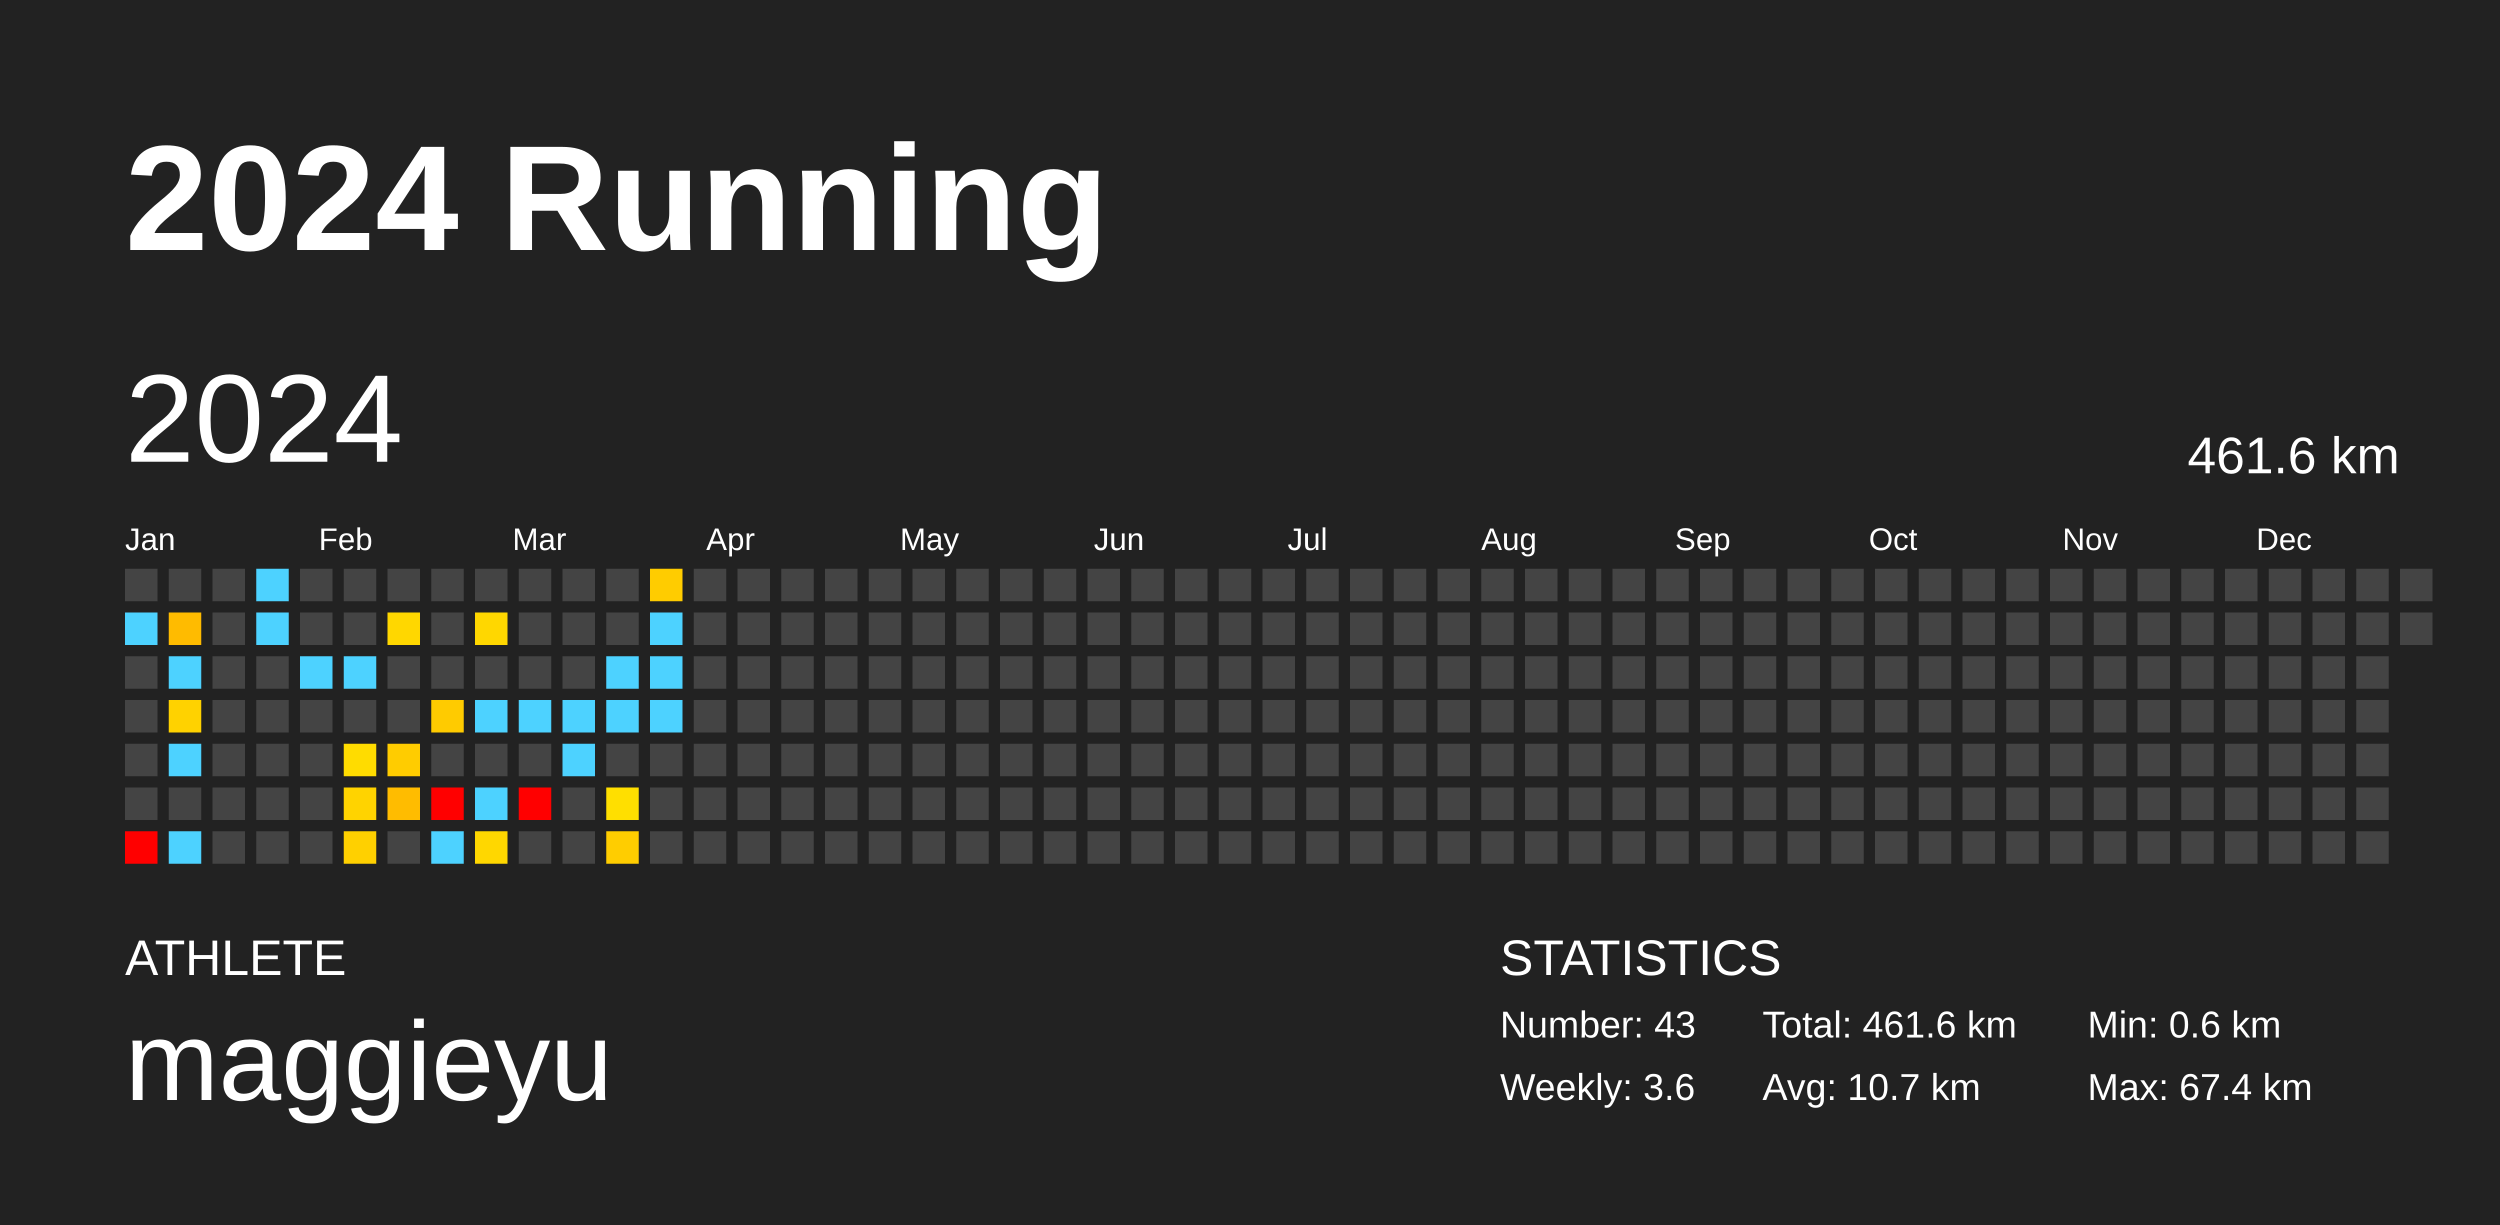
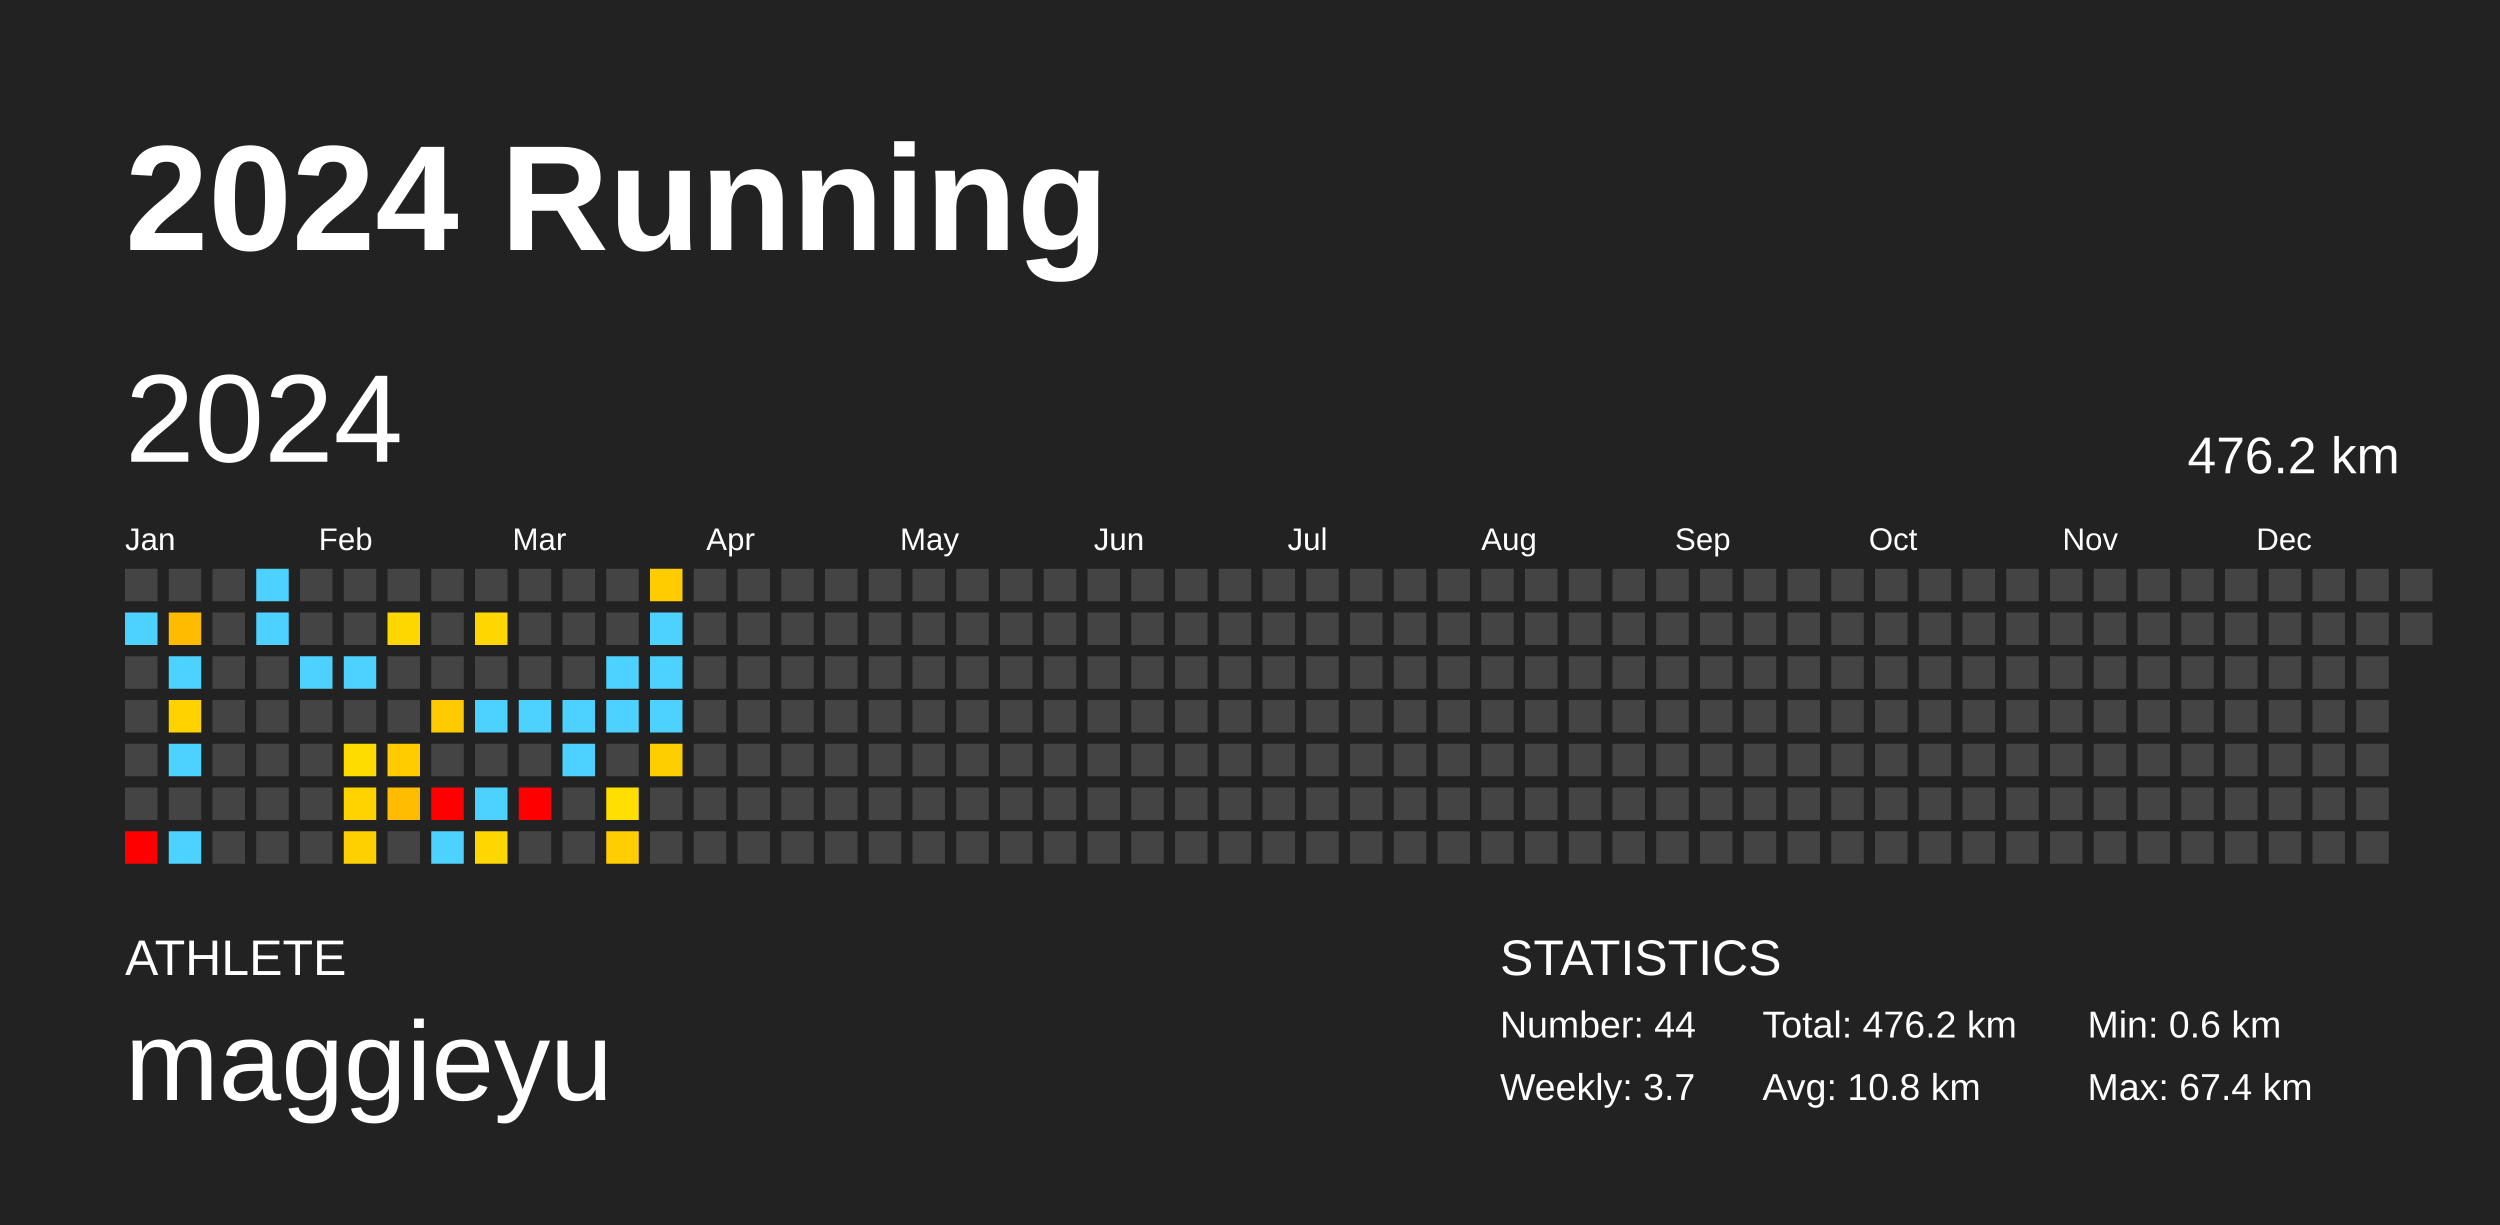
<svg xmlns="http://www.w3.org/2000/svg" baseProfile="full" height="98mm" version="1.1" viewBox="0,0,200,98" width="200mm">
  <defs />
  <rect fill="#222222" height="98" width="200" x="0" y="0" />
  <text fill="#FFFFFF" style="font-size:12px; font-family:Arial; font-weight:bold;" x="10" y="20">2024 Running</text>
  <text fill="#FFFFFF" style="font-size:4px; font-family:Arial" x="10" y="78">ATHLETE</text>
  <text fill="#FFFFFF" style="font-size:9px; font-family:Arial" x="10" y="88">maggieyu</text>
  <text fill="#FFFFFF" style="font-size:4px; font-family:Arial" x="120" y="78">STATISTICS</text>
-   <text fill="#FFFFFF" style="font-size:3px; font-family:Arial" x="120" y="83">Number: 43</text>
-   <text fill="#FFFFFF" style="font-size:3px; font-family:Arial" x="120" y="88">Weekly: 3.6</text>
-   <text fill="#FFFFFF" style="font-size:3px; font-family:Arial" x="141" y="83">Total: 461.6 km</text>
-   <text fill="#FFFFFF" style="font-size:3px; font-family:Arial" x="141" y="88">Avg: 10.7 km</text>
+   <text fill="#FFFFFF" style="font-size:3px; font-family:Arial" x="120" y="83">Number: 44</text>
+   <text fill="#FFFFFF" style="font-size:3px; font-family:Arial" x="120" y="88">Weekly: 3.7</text>
+   <text fill="#FFFFFF" style="font-size:3px; font-family:Arial" x="141" y="83">Total: 476.2 km</text>
+   <text fill="#FFFFFF" style="font-size:3px; font-family:Arial" x="141" y="88">Avg: 10.8 km</text>
  <text fill="#FFFFFF" style="font-size:3px; font-family:Arial" x="167" y="83">Min: 0.6 km</text>
  <text fill="#FFFFFF" style="font-size:3px; font-family:Arial" x="167" y="88">Max: 67.4 km</text>
  <text dominant-baseline="hanging" fill="#FFFFFF" style="font-size:10.0px; font-family:Arial;" x="10" y="30">2024</text>
-   <text dominant-baseline="hanging" fill="#FFFFFF" style="font-size:4.125px; font-family:Arial;" x="175" y="35">461.6 km</text>
+   <text dominant-baseline="hanging" fill="#FFFFFF" style="font-size:4.125px; font-family:Arial;" x="175" y="35">476.2 km</text>
  <text fill="#FFFFFF" style="font-size:2.5px; font-family:Arial" x="10.0" y="44">Jan</text>
  <text fill="#FFFFFF" style="font-size:2.5px; font-family:Arial" x="25.5" y="44">Feb</text>
  <text fill="#FFFFFF" style="font-size:2.5px; font-family:Arial" x="41.0" y="44">Mar</text>
  <text fill="#FFFFFF" style="font-size:2.5px; font-family:Arial" x="56.5" y="44">Apr</text>
  <text fill="#FFFFFF" style="font-size:2.5px; font-family:Arial" x="72.0" y="44">May</text>
  <text fill="#FFFFFF" style="font-size:2.5px; font-family:Arial" x="87.5" y="44">Jun</text>
  <text fill="#FFFFFF" style="font-size:2.5px; font-family:Arial" x="103.0" y="44">Jul</text>
  <text fill="#FFFFFF" style="font-size:2.5px; font-family:Arial" x="118.5" y="44">Aug</text>
  <text fill="#FFFFFF" style="font-size:2.5px; font-family:Arial" x="134.0" y="44">Sep</text>
  <text fill="#FFFFFF" style="font-size:2.5px; font-family:Arial" x="149.5" y="44">Oct</text>
  <text fill="#FFFFFF" style="font-size:2.5px; font-family:Arial" x="165.0" y="44">Nov</text>
  <text fill="#FFFFFF" style="font-size:2.5px; font-family:Arial" x="180.5" y="44">Dec</text>
  <rect fill="#444444" height="2.6" width="2.6" x="10.0" y="45.5" />
  <rect fill="#4dd2ff" height="2.6" width="2.6" x="10.0" y="49.0" />
  <rect fill="#444444" height="2.6" width="2.6" x="10.0" y="52.5" />
  <rect fill="#444444" height="2.6" width="2.6" x="10.0" y="56.0" />
  <rect fill="#444444" height="2.6" width="2.6" x="10.0" y="59.5" />
  <rect fill="#444444" height="2.6" width="2.6" x="10.0" y="63.0" />
  <rect fill="red" height="2.6" width="2.6" x="10.0" y="66.5" />
  <rect fill="#444444" height="2.6" width="2.6" x="13.5" y="45.5" />
  <rect fill="#ffbb00" height="2.6" width="2.6" x="13.5" y="49.0" />
  <rect fill="#4dd2ff" height="2.6" width="2.6" x="13.5" y="52.5" />
  <rect fill="#ffd200" height="2.6" width="2.6" x="13.5" y="56.0" />
  <rect fill="#4dd2ff" height="2.6" width="2.6" x="13.5" y="59.5" />
  <rect fill="#444444" height="2.6" width="2.6" x="13.5" y="63.0" />
  <rect fill="#4dd2ff" height="2.6" width="2.6" x="13.5" y="66.5" />
  <rect fill="#444444" height="2.6" width="2.6" x="17.0" y="45.5" />
  <rect fill="#444444" height="2.6" width="2.6" x="17.0" y="49.0" />
  <rect fill="#444444" height="2.6" width="2.6" x="17.0" y="52.5" />
  <rect fill="#444444" height="2.6" width="2.6" x="17.0" y="56.0" />
  <rect fill="#444444" height="2.6" width="2.6" x="17.0" y="59.5" />
  <rect fill="#444444" height="2.6" width="2.6" x="17.0" y="63.0" />
  <rect fill="#444444" height="2.6" width="2.6" x="17.0" y="66.5" />
  <rect fill="#4dd2ff" height="2.6" width="2.6" x="20.5" y="45.5" />
  <rect fill="#4dd2ff" height="2.6" width="2.6" x="20.5" y="49.0" />
  <rect fill="#444444" height="2.6" width="2.6" x="20.5" y="52.5" />
  <rect fill="#444444" height="2.6" width="2.6" x="20.5" y="56.0" />
  <rect fill="#444444" height="2.6" width="2.6" x="20.5" y="59.5" />
  <rect fill="#444444" height="2.6" width="2.6" x="20.5" y="63.0" />
  <rect fill="#444444" height="2.6" width="2.6" x="20.5" y="66.5" />
  <rect fill="#444444" height="2.6" width="2.6" x="24.0" y="45.5" />
  <rect fill="#444444" height="2.6" width="2.6" x="24.0" y="49.0" />
  <rect fill="#4dd2ff" height="2.6" width="2.6" x="24.0" y="52.5" />
  <rect fill="#444444" height="2.6" width="2.6" x="24.0" y="56.0" />
  <rect fill="#444444" height="2.6" width="2.6" x="24.0" y="59.5" />
  <rect fill="#444444" height="2.6" width="2.6" x="24.0" y="63.0" />
  <rect fill="#444444" height="2.6" width="2.6" x="24.0" y="66.5" />
  <rect fill="#444444" height="2.6" width="2.6" x="27.5" y="45.5" />
  <rect fill="#444444" height="2.6" width="2.6" x="27.5" y="49.0" />
  <rect fill="#4dd2ff" height="2.6" width="2.6" x="27.5" y="52.5" />
  <rect fill="#444444" height="2.6" width="2.6" x="27.5" y="56.0" />
  <rect fill="#ffdc00" height="2.6" width="2.6" x="27.5" y="59.5" />
  <rect fill="#ffd300" height="2.6" width="2.6" x="27.5" y="63.0" />
  <rect fill="#ffd000" height="2.6" width="2.6" x="27.5" y="66.5" />
  <rect fill="#444444" height="2.6" width="2.6" x="31.0" y="45.5" />
  <rect fill="#ffd700" height="2.6" width="2.6" x="31.0" y="49.0" />
  <rect fill="#444444" height="2.6" width="2.6" x="31.0" y="52.5" />
  <rect fill="#444444" height="2.6" width="2.6" x="31.0" y="56.0" />
  <rect fill="#ffcc00" height="2.6" width="2.6" x="31.0" y="59.5" />
  <rect fill="#ffbc00" height="2.6" width="2.6" x="31.0" y="63.0" />
  <rect fill="#444444" height="2.6" width="2.6" x="31.0" y="66.5" />
  <rect fill="#444444" height="2.6" width="2.6" x="34.5" y="45.5" />
  <rect fill="#444444" height="2.6" width="2.6" x="34.5" y="49.0" />
  <rect fill="#444444" height="2.6" width="2.6" x="34.5" y="52.5" />
  <rect fill="#ffcb00" height="2.6" width="2.6" x="34.5" y="56.0" />
  <rect fill="#444444" height="2.6" width="2.6" x="34.5" y="59.5" />
  <rect fill="red" height="2.6" width="2.6" x="34.5" y="63.0" />
  <rect fill="#4dd2ff" height="2.6" width="2.6" x="34.5" y="66.5" />
  <rect fill="#444444" height="2.6" width="2.6" x="38.0" y="45.5" />
  <rect fill="#ffd700" height="2.6" width="2.6" x="38.0" y="49.0" />
  <rect fill="#444444" height="2.6" width="2.6" x="38.0" y="52.5" />
  <rect fill="#4dd2ff" height="2.6" width="2.6" x="38.0" y="56.0" />
  <rect fill="#444444" height="2.6" width="2.6" x="38.0" y="59.5" />
  <rect fill="#4dd2ff" height="2.6" width="2.6" x="38.0" y="63.0" />
  <rect fill="#ffd700" height="2.6" width="2.6" x="38.0" y="66.5" />
  <rect fill="#444444" height="2.6" width="2.6" x="41.5" y="45.5" />
  <rect fill="#444444" height="2.6" width="2.6" x="41.5" y="49.0" />
  <rect fill="#444444" height="2.6" width="2.6" x="41.5" y="52.5" />
  <rect fill="#4dd2ff" height="2.6" width="2.6" x="41.5" y="56.0" />
  <rect fill="#444444" height="2.6" width="2.6" x="41.5" y="59.5" />
  <rect fill="red" height="2.6" width="2.6" x="41.5" y="63.0" />
  <rect fill="#444444" height="2.6" width="2.6" x="41.5" y="66.5" />
  <rect fill="#444444" height="2.6" width="2.6" x="45.0" y="45.5" />
  <rect fill="#444444" height="2.6" width="2.6" x="45.0" y="49.0" />
  <rect fill="#444444" height="2.6" width="2.6" x="45.0" y="52.5" />
  <rect fill="#4dd2ff" height="2.6" width="2.6" x="45.0" y="56.0" />
  <rect fill="#4dd2ff" height="2.6" width="2.6" x="45.0" y="59.5" />
  <rect fill="#444444" height="2.6" width="2.6" x="45.0" y="63.0" />
  <rect fill="#444444" height="2.6" width="2.6" x="45.0" y="66.5" />
  <rect fill="#444444" height="2.6" width="2.6" x="48.5" y="45.5" />
  <rect fill="#444444" height="2.6" width="2.6" x="48.5" y="49.0" />
  <rect fill="#4dd2ff" height="2.6" width="2.6" x="48.5" y="52.5" />
  <rect fill="#4dd2ff" height="2.6" width="2.6" x="48.5" y="56.0" />
  <rect fill="#444444" height="2.6" width="2.6" x="48.5" y="59.5" />
  <rect fill="#ffdf00" height="2.6" width="2.6" x="48.5" y="63.0" />
  <rect fill="#ffcd00" height="2.6" width="2.6" x="48.5" y="66.5" />
  <rect fill="#ffcc00" height="2.6" width="2.6" x="52.0" y="45.5" />
  <rect fill="#4dd2ff" height="2.6" width="2.6" x="52.0" y="49.0" />
  <rect fill="#4dd2ff" height="2.6" width="2.6" x="52.0" y="52.5" />
  <rect fill="#4dd2ff" height="2.6" width="2.6" x="52.0" y="56.0" />
-   <rect fill="#444444" height="2.6" width="2.6" x="52.0" y="59.5" />
+   <rect fill="#ffce00" height="2.6" width="2.6" x="52.0" y="59.5" />
  <rect fill="#444444" height="2.6" width="2.6" x="52.0" y="63.0" />
  <rect fill="#444444" height="2.6" width="2.6" x="52.0" y="66.5" />
  <rect fill="#444444" height="2.6" width="2.6" x="55.5" y="45.5" />
  <rect fill="#444444" height="2.6" width="2.6" x="55.5" y="49.0" />
  <rect fill="#444444" height="2.6" width="2.6" x="55.5" y="52.5" />
  <rect fill="#444444" height="2.6" width="2.6" x="55.5" y="56.0" />
  <rect fill="#444444" height="2.6" width="2.6" x="55.5" y="59.5" />
  <rect fill="#444444" height="2.6" width="2.6" x="55.5" y="63.0" />
  <rect fill="#444444" height="2.6" width="2.6" x="55.5" y="66.5" />
  <rect fill="#444444" height="2.6" width="2.6" x="59.0" y="45.5" />
  <rect fill="#444444" height="2.6" width="2.6" x="59.0" y="49.0" />
  <rect fill="#444444" height="2.6" width="2.6" x="59.0" y="52.5" />
  <rect fill="#444444" height="2.6" width="2.6" x="59.0" y="56.0" />
  <rect fill="#444444" height="2.6" width="2.6" x="59.0" y="59.5" />
  <rect fill="#444444" height="2.6" width="2.6" x="59.0" y="63.0" />
  <rect fill="#444444" height="2.6" width="2.6" x="59.0" y="66.5" />
  <rect fill="#444444" height="2.6" width="2.6" x="62.5" y="45.5" />
  <rect fill="#444444" height="2.6" width="2.6" x="62.5" y="49.0" />
  <rect fill="#444444" height="2.6" width="2.6" x="62.5" y="52.5" />
  <rect fill="#444444" height="2.6" width="2.6" x="62.5" y="56.0" />
  <rect fill="#444444" height="2.6" width="2.6" x="62.5" y="59.5" />
  <rect fill="#444444" height="2.6" width="2.6" x="62.5" y="63.0" />
  <rect fill="#444444" height="2.6" width="2.6" x="62.5" y="66.5" />
  <rect fill="#444444" height="2.6" width="2.6" x="66.0" y="45.5" />
  <rect fill="#444444" height="2.6" width="2.6" x="66.0" y="49.0" />
  <rect fill="#444444" height="2.6" width="2.6" x="66.0" y="52.5" />
  <rect fill="#444444" height="2.6" width="2.6" x="66.0" y="56.0" />
  <rect fill="#444444" height="2.6" width="2.6" x="66.0" y="59.5" />
  <rect fill="#444444" height="2.6" width="2.6" x="66.0" y="63.0" />
  <rect fill="#444444" height="2.6" width="2.6" x="66.0" y="66.5" />
  <rect fill="#444444" height="2.6" width="2.6" x="69.5" y="45.5" />
  <rect fill="#444444" height="2.6" width="2.6" x="69.5" y="49.0" />
  <rect fill="#444444" height="2.6" width="2.6" x="69.5" y="52.5" />
  <rect fill="#444444" height="2.6" width="2.6" x="69.5" y="56.0" />
  <rect fill="#444444" height="2.6" width="2.6" x="69.5" y="59.5" />
  <rect fill="#444444" height="2.6" width="2.6" x="69.5" y="63.0" />
  <rect fill="#444444" height="2.6" width="2.6" x="69.5" y="66.5" />
  <rect fill="#444444" height="2.6" width="2.6" x="73.0" y="45.5" />
  <rect fill="#444444" height="2.6" width="2.6" x="73.0" y="49.0" />
  <rect fill="#444444" height="2.6" width="2.6" x="73.0" y="52.5" />
  <rect fill="#444444" height="2.6" width="2.6" x="73.0" y="56.0" />
  <rect fill="#444444" height="2.6" width="2.6" x="73.0" y="59.5" />
  <rect fill="#444444" height="2.6" width="2.6" x="73.0" y="63.0" />
  <rect fill="#444444" height="2.6" width="2.6" x="73.0" y="66.5" />
  <rect fill="#444444" height="2.6" width="2.6" x="76.5" y="45.5" />
  <rect fill="#444444" height="2.6" width="2.6" x="76.5" y="49.0" />
  <rect fill="#444444" height="2.6" width="2.6" x="76.5" y="52.5" />
  <rect fill="#444444" height="2.6" width="2.6" x="76.5" y="56.0" />
  <rect fill="#444444" height="2.6" width="2.6" x="76.5" y="59.5" />
  <rect fill="#444444" height="2.6" width="2.6" x="76.5" y="63.0" />
  <rect fill="#444444" height="2.6" width="2.6" x="76.5" y="66.5" />
  <rect fill="#444444" height="2.6" width="2.6" x="80.0" y="45.5" />
  <rect fill="#444444" height="2.6" width="2.6" x="80.0" y="49.0" />
  <rect fill="#444444" height="2.6" width="2.6" x="80.0" y="52.5" />
  <rect fill="#444444" height="2.6" width="2.6" x="80.0" y="56.0" />
  <rect fill="#444444" height="2.6" width="2.6" x="80.0" y="59.5" />
  <rect fill="#444444" height="2.6" width="2.6" x="80.0" y="63.0" />
  <rect fill="#444444" height="2.6" width="2.6" x="80.0" y="66.5" />
  <rect fill="#444444" height="2.6" width="2.6" x="83.5" y="45.5" />
  <rect fill="#444444" height="2.6" width="2.6" x="83.5" y="49.0" />
  <rect fill="#444444" height="2.6" width="2.6" x="83.5" y="52.5" />
  <rect fill="#444444" height="2.6" width="2.6" x="83.5" y="56.0" />
  <rect fill="#444444" height="2.6" width="2.6" x="83.5" y="59.5" />
  <rect fill="#444444" height="2.6" width="2.6" x="83.5" y="63.0" />
  <rect fill="#444444" height="2.6" width="2.6" x="83.5" y="66.5" />
  <rect fill="#444444" height="2.6" width="2.6" x="87.0" y="45.5" />
  <rect fill="#444444" height="2.6" width="2.6" x="87.0" y="49.0" />
  <rect fill="#444444" height="2.6" width="2.6" x="87.0" y="52.5" />
  <rect fill="#444444" height="2.6" width="2.6" x="87.0" y="56.0" />
  <rect fill="#444444" height="2.6" width="2.6" x="87.0" y="59.5" />
  <rect fill="#444444" height="2.6" width="2.6" x="87.0" y="63.0" />
  <rect fill="#444444" height="2.6" width="2.6" x="87.0" y="66.5" />
  <rect fill="#444444" height="2.6" width="2.6" x="90.5" y="45.5" />
  <rect fill="#444444" height="2.6" width="2.6" x="90.5" y="49.0" />
  <rect fill="#444444" height="2.6" width="2.6" x="90.5" y="52.5" />
  <rect fill="#444444" height="2.6" width="2.6" x="90.5" y="56.0" />
  <rect fill="#444444" height="2.6" width="2.6" x="90.5" y="59.5" />
  <rect fill="#444444" height="2.6" width="2.6" x="90.5" y="63.0" />
  <rect fill="#444444" height="2.6" width="2.6" x="90.5" y="66.5" />
  <rect fill="#444444" height="2.6" width="2.6" x="94.0" y="45.5" />
  <rect fill="#444444" height="2.6" width="2.6" x="94.0" y="49.0" />
  <rect fill="#444444" height="2.6" width="2.6" x="94.0" y="52.5" />
  <rect fill="#444444" height="2.6" width="2.6" x="94.0" y="56.0" />
  <rect fill="#444444" height="2.6" width="2.6" x="94.0" y="59.5" />
  <rect fill="#444444" height="2.6" width="2.6" x="94.0" y="63.0" />
  <rect fill="#444444" height="2.6" width="2.6" x="94.0" y="66.5" />
  <rect fill="#444444" height="2.6" width="2.6" x="97.5" y="45.5" />
  <rect fill="#444444" height="2.6" width="2.6" x="97.5" y="49.0" />
  <rect fill="#444444" height="2.6" width="2.6" x="97.5" y="52.5" />
  <rect fill="#444444" height="2.6" width="2.6" x="97.5" y="56.0" />
  <rect fill="#444444" height="2.6" width="2.6" x="97.5" y="59.5" />
  <rect fill="#444444" height="2.6" width="2.6" x="97.5" y="63.0" />
  <rect fill="#444444" height="2.6" width="2.6" x="97.5" y="66.5" />
  <rect fill="#444444" height="2.6" width="2.6" x="101.0" y="45.5" />
  <rect fill="#444444" height="2.6" width="2.6" x="101.0" y="49.0" />
  <rect fill="#444444" height="2.6" width="2.6" x="101.0" y="52.5" />
  <rect fill="#444444" height="2.6" width="2.6" x="101.0" y="56.0" />
  <rect fill="#444444" height="2.6" width="2.6" x="101.0" y="59.5" />
  <rect fill="#444444" height="2.6" width="2.6" x="101.0" y="63.0" />
  <rect fill="#444444" height="2.6" width="2.6" x="101.0" y="66.5" />
  <rect fill="#444444" height="2.6" width="2.6" x="104.5" y="45.5" />
  <rect fill="#444444" height="2.6" width="2.6" x="104.5" y="49.0" />
  <rect fill="#444444" height="2.6" width="2.6" x="104.5" y="52.5" />
  <rect fill="#444444" height="2.6" width="2.6" x="104.5" y="56.0" />
  <rect fill="#444444" height="2.6" width="2.6" x="104.5" y="59.5" />
  <rect fill="#444444" height="2.6" width="2.6" x="104.5" y="63.0" />
  <rect fill="#444444" height="2.6" width="2.6" x="104.5" y="66.5" />
  <rect fill="#444444" height="2.6" width="2.6" x="108.0" y="45.5" />
  <rect fill="#444444" height="2.6" width="2.6" x="108.0" y="49.0" />
  <rect fill="#444444" height="2.6" width="2.6" x="108.0" y="52.5" />
  <rect fill="#444444" height="2.6" width="2.6" x="108.0" y="56.0" />
  <rect fill="#444444" height="2.6" width="2.6" x="108.0" y="59.5" />
  <rect fill="#444444" height="2.6" width="2.6" x="108.0" y="63.0" />
  <rect fill="#444444" height="2.6" width="2.6" x="108.0" y="66.5" />
  <rect fill="#444444" height="2.6" width="2.6" x="111.5" y="45.5" />
  <rect fill="#444444" height="2.6" width="2.6" x="111.5" y="49.0" />
  <rect fill="#444444" height="2.6" width="2.6" x="111.5" y="52.5" />
  <rect fill="#444444" height="2.6" width="2.6" x="111.5" y="56.0" />
  <rect fill="#444444" height="2.6" width="2.6" x="111.5" y="59.5" />
  <rect fill="#444444" height="2.6" width="2.6" x="111.5" y="63.0" />
  <rect fill="#444444" height="2.6" width="2.6" x="111.5" y="66.5" />
  <rect fill="#444444" height="2.6" width="2.6" x="115.0" y="45.5" />
  <rect fill="#444444" height="2.6" width="2.6" x="115.0" y="49.0" />
  <rect fill="#444444" height="2.6" width="2.6" x="115.0" y="52.5" />
  <rect fill="#444444" height="2.6" width="2.6" x="115.0" y="56.0" />
  <rect fill="#444444" height="2.6" width="2.6" x="115.0" y="59.5" />
  <rect fill="#444444" height="2.6" width="2.6" x="115.0" y="63.0" />
  <rect fill="#444444" height="2.6" width="2.6" x="115.0" y="66.5" />
  <rect fill="#444444" height="2.6" width="2.6" x="118.5" y="45.5" />
  <rect fill="#444444" height="2.6" width="2.6" x="118.5" y="49.0" />
  <rect fill="#444444" height="2.6" width="2.6" x="118.5" y="52.5" />
  <rect fill="#444444" height="2.6" width="2.6" x="118.5" y="56.0" />
  <rect fill="#444444" height="2.6" width="2.6" x="118.5" y="59.5" />
  <rect fill="#444444" height="2.6" width="2.6" x="118.5" y="63.0" />
  <rect fill="#444444" height="2.6" width="2.6" x="118.5" y="66.5" />
  <rect fill="#444444" height="2.6" width="2.6" x="122.0" y="45.5" />
  <rect fill="#444444" height="2.6" width="2.6" x="122.0" y="49.0" />
  <rect fill="#444444" height="2.6" width="2.6" x="122.0" y="52.5" />
  <rect fill="#444444" height="2.6" width="2.6" x="122.0" y="56.0" />
  <rect fill="#444444" height="2.6" width="2.6" x="122.0" y="59.5" />
  <rect fill="#444444" height="2.6" width="2.6" x="122.0" y="63.0" />
  <rect fill="#444444" height="2.6" width="2.6" x="122.0" y="66.5" />
  <rect fill="#444444" height="2.6" width="2.6" x="125.5" y="45.5" />
  <rect fill="#444444" height="2.6" width="2.6" x="125.5" y="49.0" />
  <rect fill="#444444" height="2.6" width="2.6" x="125.5" y="52.5" />
  <rect fill="#444444" height="2.6" width="2.6" x="125.5" y="56.0" />
  <rect fill="#444444" height="2.6" width="2.6" x="125.5" y="59.5" />
  <rect fill="#444444" height="2.6" width="2.6" x="125.5" y="63.0" />
  <rect fill="#444444" height="2.6" width="2.6" x="125.5" y="66.5" />
  <rect fill="#444444" height="2.6" width="2.6" x="129.0" y="45.5" />
  <rect fill="#444444" height="2.6" width="2.6" x="129.0" y="49.0" />
  <rect fill="#444444" height="2.6" width="2.6" x="129.0" y="52.5" />
  <rect fill="#444444" height="2.6" width="2.6" x="129.0" y="56.0" />
  <rect fill="#444444" height="2.6" width="2.6" x="129.0" y="59.5" />
  <rect fill="#444444" height="2.6" width="2.6" x="129.0" y="63.0" />
  <rect fill="#444444" height="2.6" width="2.6" x="129.0" y="66.5" />
  <rect fill="#444444" height="2.6" width="2.6" x="132.5" y="45.5" />
  <rect fill="#444444" height="2.6" width="2.6" x="132.5" y="49.0" />
  <rect fill="#444444" height="2.6" width="2.6" x="132.5" y="52.5" />
  <rect fill="#444444" height="2.6" width="2.6" x="132.5" y="56.0" />
  <rect fill="#444444" height="2.6" width="2.6" x="132.5" y="59.5" />
  <rect fill="#444444" height="2.6" width="2.6" x="132.5" y="63.0" />
  <rect fill="#444444" height="2.6" width="2.6" x="132.5" y="66.5" />
  <rect fill="#444444" height="2.6" width="2.6" x="136.0" y="45.5" />
  <rect fill="#444444" height="2.6" width="2.6" x="136.0" y="49.0" />
  <rect fill="#444444" height="2.6" width="2.6" x="136.0" y="52.5" />
  <rect fill="#444444" height="2.6" width="2.6" x="136.0" y="56.0" />
  <rect fill="#444444" height="2.6" width="2.6" x="136.0" y="59.5" />
  <rect fill="#444444" height="2.6" width="2.6" x="136.0" y="63.0" />
  <rect fill="#444444" height="2.6" width="2.6" x="136.0" y="66.5" />
  <rect fill="#444444" height="2.6" width="2.6" x="139.5" y="45.5" />
  <rect fill="#444444" height="2.6" width="2.6" x="139.5" y="49.0" />
  <rect fill="#444444" height="2.6" width="2.6" x="139.5" y="52.5" />
  <rect fill="#444444" height="2.6" width="2.6" x="139.5" y="56.0" />
  <rect fill="#444444" height="2.6" width="2.6" x="139.5" y="59.5" />
  <rect fill="#444444" height="2.6" width="2.6" x="139.5" y="63.0" />
  <rect fill="#444444" height="2.6" width="2.6" x="139.5" y="66.5" />
  <rect fill="#444444" height="2.6" width="2.6" x="143.0" y="45.5" />
  <rect fill="#444444" height="2.6" width="2.6" x="143.0" y="49.0" />
  <rect fill="#444444" height="2.6" width="2.6" x="143.0" y="52.5" />
  <rect fill="#444444" height="2.6" width="2.6" x="143.0" y="56.0" />
  <rect fill="#444444" height="2.6" width="2.6" x="143.0" y="59.5" />
  <rect fill="#444444" height="2.6" width="2.6" x="143.0" y="63.0" />
  <rect fill="#444444" height="2.6" width="2.6" x="143.0" y="66.5" />
  <rect fill="#444444" height="2.6" width="2.6" x="146.5" y="45.5" />
  <rect fill="#444444" height="2.6" width="2.6" x="146.5" y="49.0" />
  <rect fill="#444444" height="2.6" width="2.6" x="146.5" y="52.5" />
  <rect fill="#444444" height="2.6" width="2.6" x="146.5" y="56.0" />
  <rect fill="#444444" height="2.6" width="2.6" x="146.5" y="59.5" />
  <rect fill="#444444" height="2.6" width="2.6" x="146.5" y="63.0" />
  <rect fill="#444444" height="2.6" width="2.6" x="146.5" y="66.5" />
  <rect fill="#444444" height="2.6" width="2.6" x="150.0" y="45.5" />
  <rect fill="#444444" height="2.6" width="2.6" x="150.0" y="49.0" />
  <rect fill="#444444" height="2.6" width="2.6" x="150.0" y="52.5" />
  <rect fill="#444444" height="2.6" width="2.6" x="150.0" y="56.0" />
  <rect fill="#444444" height="2.6" width="2.6" x="150.0" y="59.5" />
  <rect fill="#444444" height="2.6" width="2.6" x="150.0" y="63.0" />
  <rect fill="#444444" height="2.6" width="2.6" x="150.0" y="66.5" />
  <rect fill="#444444" height="2.6" width="2.6" x="153.5" y="45.5" />
  <rect fill="#444444" height="2.6" width="2.6" x="153.5" y="49.0" />
  <rect fill="#444444" height="2.6" width="2.6" x="153.5" y="52.5" />
  <rect fill="#444444" height="2.6" width="2.6" x="153.5" y="56.0" />
  <rect fill="#444444" height="2.6" width="2.6" x="153.5" y="59.5" />
  <rect fill="#444444" height="2.6" width="2.6" x="153.5" y="63.0" />
  <rect fill="#444444" height="2.6" width="2.6" x="153.5" y="66.5" />
  <rect fill="#444444" height="2.6" width="2.6" x="157.0" y="45.5" />
  <rect fill="#444444" height="2.6" width="2.6" x="157.0" y="49.0" />
  <rect fill="#444444" height="2.6" width="2.6" x="157.0" y="52.5" />
  <rect fill="#444444" height="2.6" width="2.6" x="157.0" y="56.0" />
  <rect fill="#444444" height="2.6" width="2.6" x="157.0" y="59.5" />
  <rect fill="#444444" height="2.6" width="2.6" x="157.0" y="63.0" />
  <rect fill="#444444" height="2.6" width="2.6" x="157.0" y="66.5" />
  <rect fill="#444444" height="2.6" width="2.6" x="160.5" y="45.5" />
  <rect fill="#444444" height="2.6" width="2.6" x="160.5" y="49.0" />
  <rect fill="#444444" height="2.6" width="2.6" x="160.5" y="52.5" />
  <rect fill="#444444" height="2.6" width="2.6" x="160.5" y="56.0" />
  <rect fill="#444444" height="2.6" width="2.6" x="160.5" y="59.5" />
  <rect fill="#444444" height="2.6" width="2.6" x="160.5" y="63.0" />
  <rect fill="#444444" height="2.6" width="2.6" x="160.5" y="66.5" />
  <rect fill="#444444" height="2.6" width="2.6" x="164.0" y="45.5" />
  <rect fill="#444444" height="2.6" width="2.6" x="164.0" y="49.0" />
  <rect fill="#444444" height="2.6" width="2.6" x="164.0" y="52.5" />
  <rect fill="#444444" height="2.6" width="2.6" x="164.0" y="56.0" />
  <rect fill="#444444" height="2.6" width="2.6" x="164.0" y="59.5" />
  <rect fill="#444444" height="2.6" width="2.6" x="164.0" y="63.0" />
  <rect fill="#444444" height="2.6" width="2.6" x="164.0" y="66.5" />
  <rect fill="#444444" height="2.6" width="2.6" x="167.5" y="45.5" />
  <rect fill="#444444" height="2.6" width="2.6" x="167.5" y="49.0" />
  <rect fill="#444444" height="2.6" width="2.6" x="167.5" y="52.5" />
  <rect fill="#444444" height="2.6" width="2.6" x="167.5" y="56.0" />
  <rect fill="#444444" height="2.6" width="2.6" x="167.5" y="59.5" />
  <rect fill="#444444" height="2.6" width="2.6" x="167.5" y="63.0" />
  <rect fill="#444444" height="2.6" width="2.6" x="167.5" y="66.5" />
  <rect fill="#444444" height="2.6" width="2.6" x="171.0" y="45.5" />
  <rect fill="#444444" height="2.6" width="2.6" x="171.0" y="49.0" />
  <rect fill="#444444" height="2.6" width="2.6" x="171.0" y="52.5" />
  <rect fill="#444444" height="2.6" width="2.6" x="171.0" y="56.0" />
  <rect fill="#444444" height="2.6" width="2.6" x="171.0" y="59.5" />
  <rect fill="#444444" height="2.6" width="2.6" x="171.0" y="63.0" />
  <rect fill="#444444" height="2.6" width="2.6" x="171.0" y="66.5" />
  <rect fill="#444444" height="2.6" width="2.6" x="174.5" y="45.5" />
  <rect fill="#444444" height="2.6" width="2.6" x="174.5" y="49.0" />
  <rect fill="#444444" height="2.6" width="2.6" x="174.5" y="52.5" />
  <rect fill="#444444" height="2.6" width="2.6" x="174.5" y="56.0" />
  <rect fill="#444444" height="2.6" width="2.6" x="174.5" y="59.5" />
  <rect fill="#444444" height="2.6" width="2.6" x="174.5" y="63.0" />
  <rect fill="#444444" height="2.6" width="2.6" x="174.5" y="66.5" />
  <rect fill="#444444" height="2.6" width="2.6" x="178.0" y="45.5" />
  <rect fill="#444444" height="2.6" width="2.6" x="178.0" y="49.0" />
  <rect fill="#444444" height="2.6" width="2.6" x="178.0" y="52.5" />
  <rect fill="#444444" height="2.6" width="2.6" x="178.0" y="56.0" />
  <rect fill="#444444" height="2.6" width="2.6" x="178.0" y="59.5" />
  <rect fill="#444444" height="2.6" width="2.6" x="178.0" y="63.0" />
  <rect fill="#444444" height="2.6" width="2.6" x="178.0" y="66.5" />
  <rect fill="#444444" height="2.6" width="2.6" x="181.5" y="45.5" />
  <rect fill="#444444" height="2.6" width="2.6" x="181.5" y="49.0" />
  <rect fill="#444444" height="2.6" width="2.6" x="181.5" y="52.5" />
  <rect fill="#444444" height="2.6" width="2.6" x="181.5" y="56.0" />
  <rect fill="#444444" height="2.6" width="2.6" x="181.5" y="59.5" />
  <rect fill="#444444" height="2.6" width="2.6" x="181.5" y="63.0" />
  <rect fill="#444444" height="2.6" width="2.6" x="181.5" y="66.5" />
  <rect fill="#444444" height="2.6" width="2.6" x="185.0" y="45.5" />
  <rect fill="#444444" height="2.6" width="2.6" x="185.0" y="49.0" />
  <rect fill="#444444" height="2.6" width="2.6" x="185.0" y="52.5" />
  <rect fill="#444444" height="2.6" width="2.6" x="185.0" y="56.0" />
  <rect fill="#444444" height="2.6" width="2.6" x="185.0" y="59.5" />
  <rect fill="#444444" height="2.6" width="2.6" x="185.0" y="63.0" />
  <rect fill="#444444" height="2.6" width="2.6" x="185.0" y="66.5" />
  <rect fill="#444444" height="2.6" width="2.6" x="188.5" y="45.5" />
  <rect fill="#444444" height="2.6" width="2.6" x="188.5" y="49.0" />
  <rect fill="#444444" height="2.6" width="2.6" x="188.5" y="52.5" />
  <rect fill="#444444" height="2.6" width="2.6" x="188.5" y="56.0" />
  <rect fill="#444444" height="2.6" width="2.6" x="188.5" y="59.5" />
  <rect fill="#444444" height="2.6" width="2.6" x="188.5" y="63.0" />
  <rect fill="#444444" height="2.6" width="2.6" x="188.5" y="66.5" />
  <rect fill="#444444" height="2.6" width="2.6" x="192.0" y="45.5" />
  <rect fill="#444444" height="2.6" width="2.6" x="192.0" y="49.0" />
</svg>
